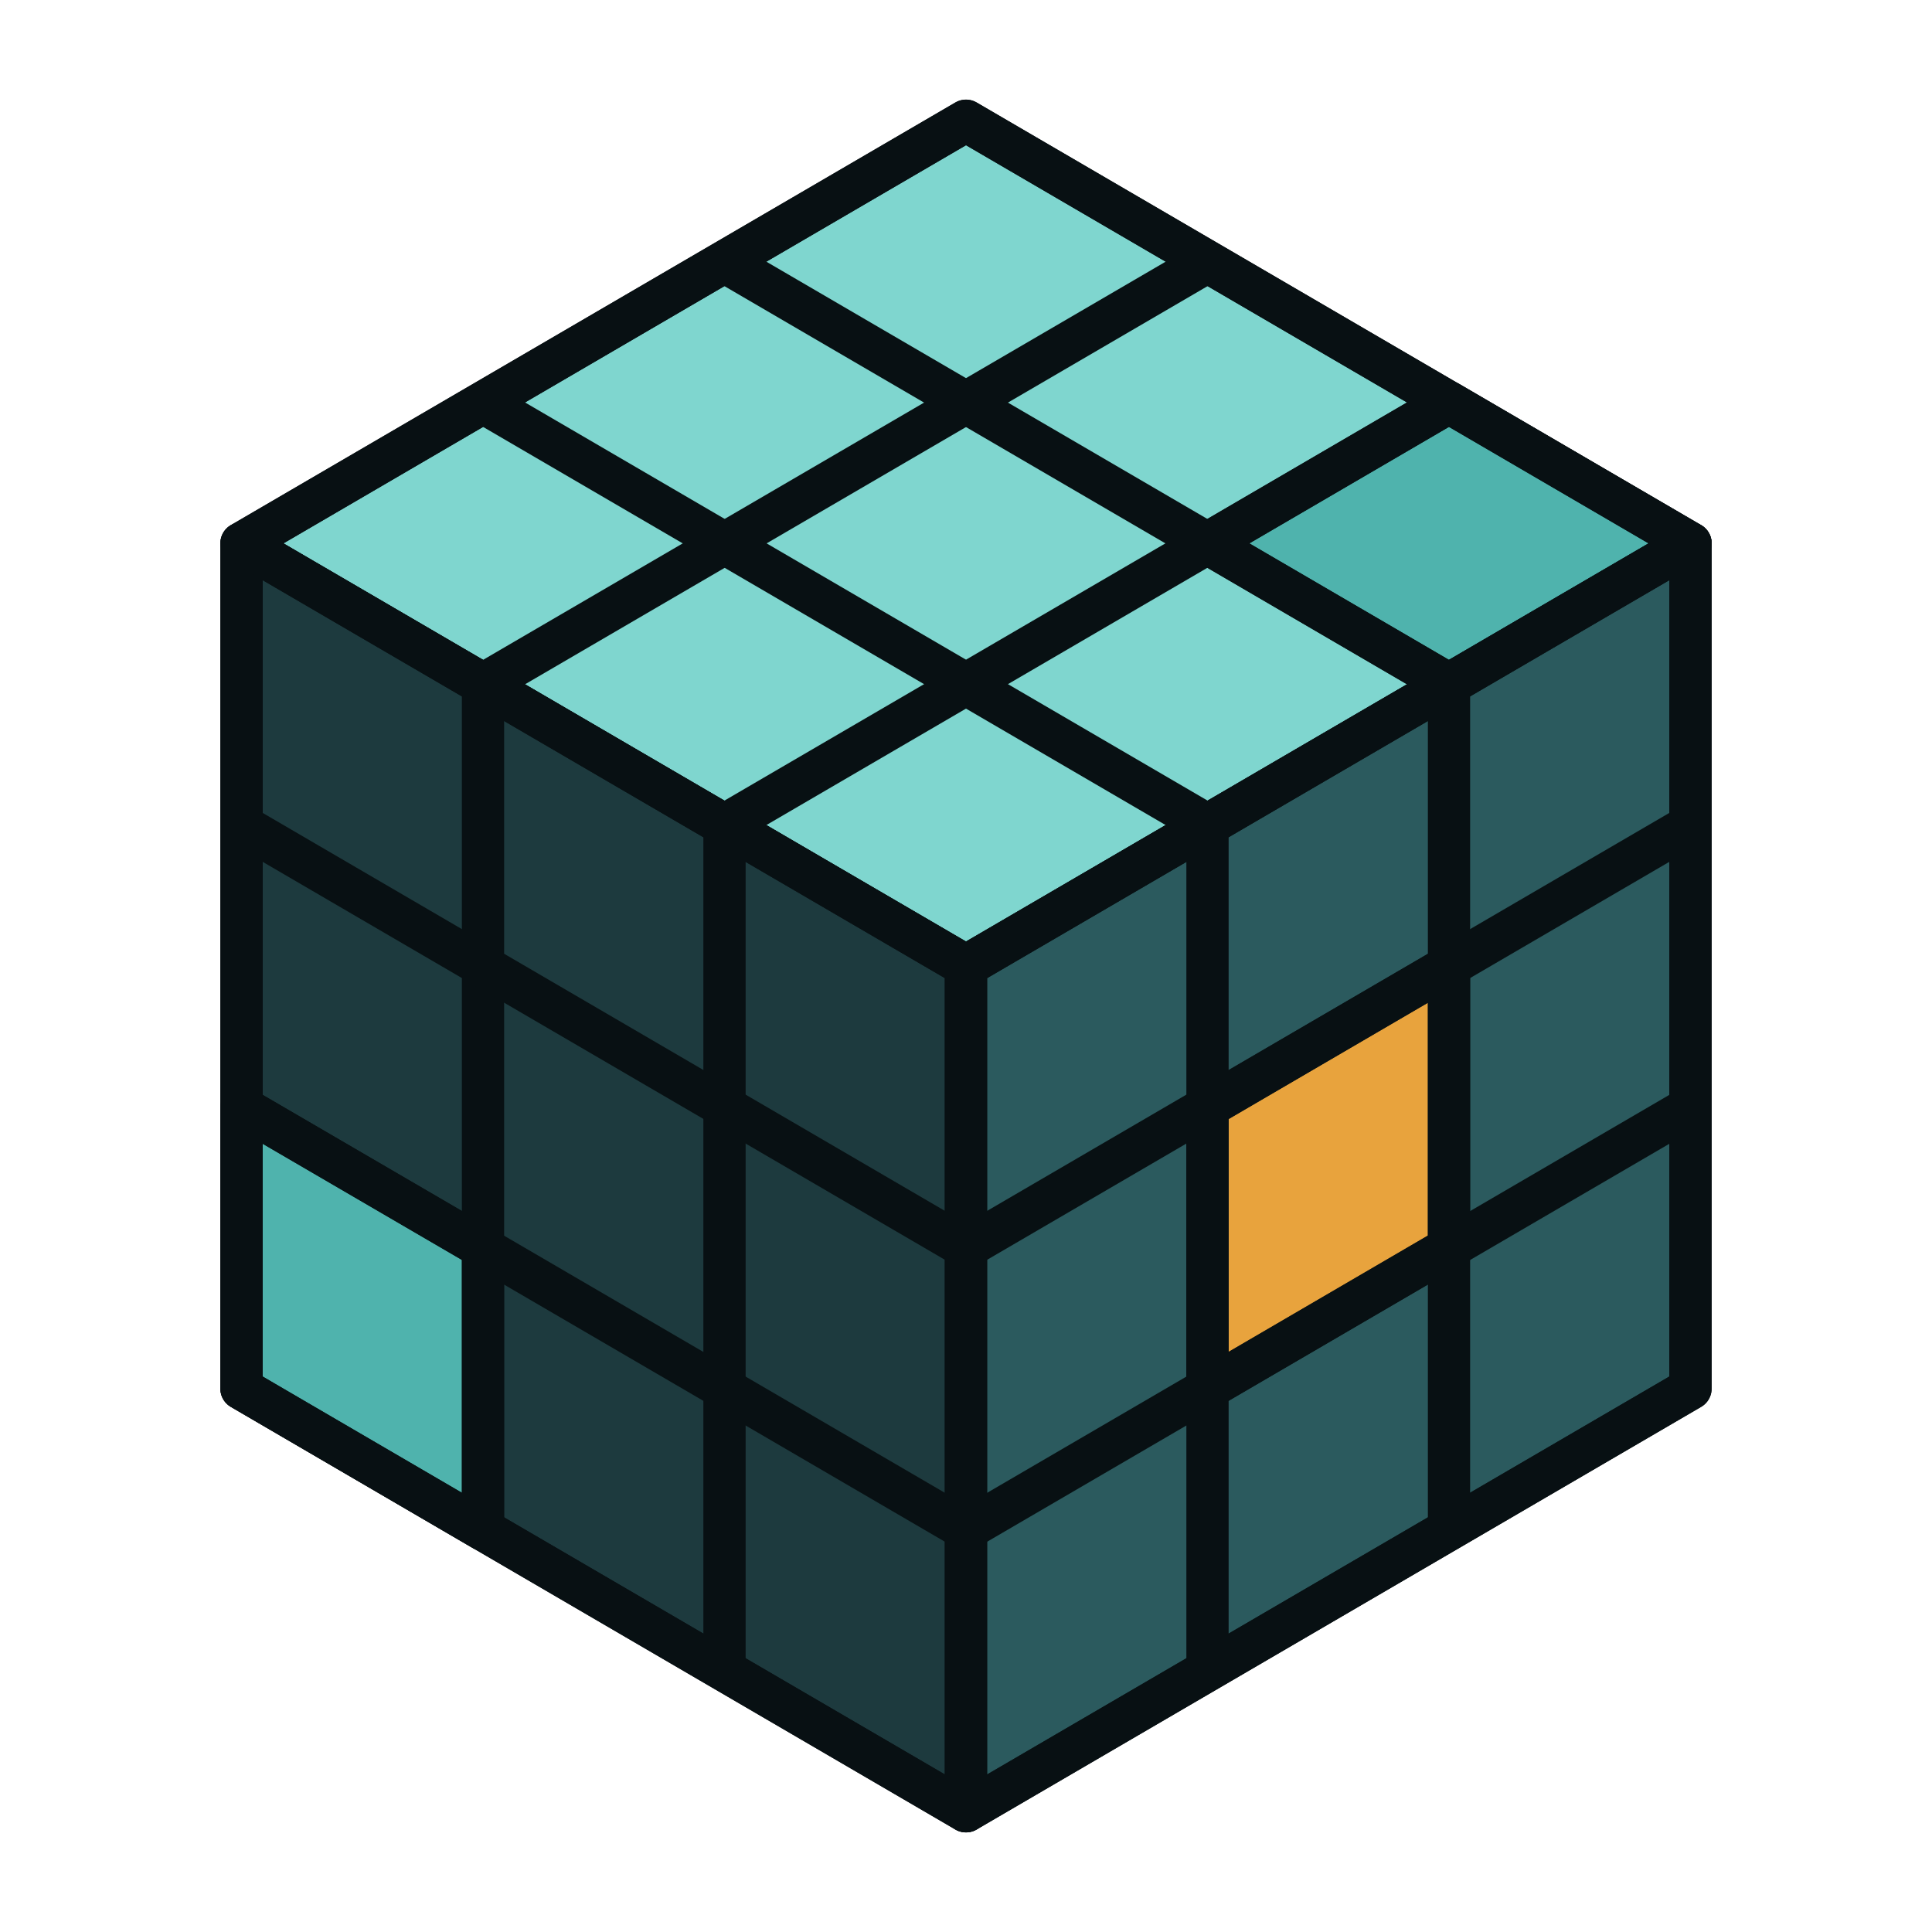
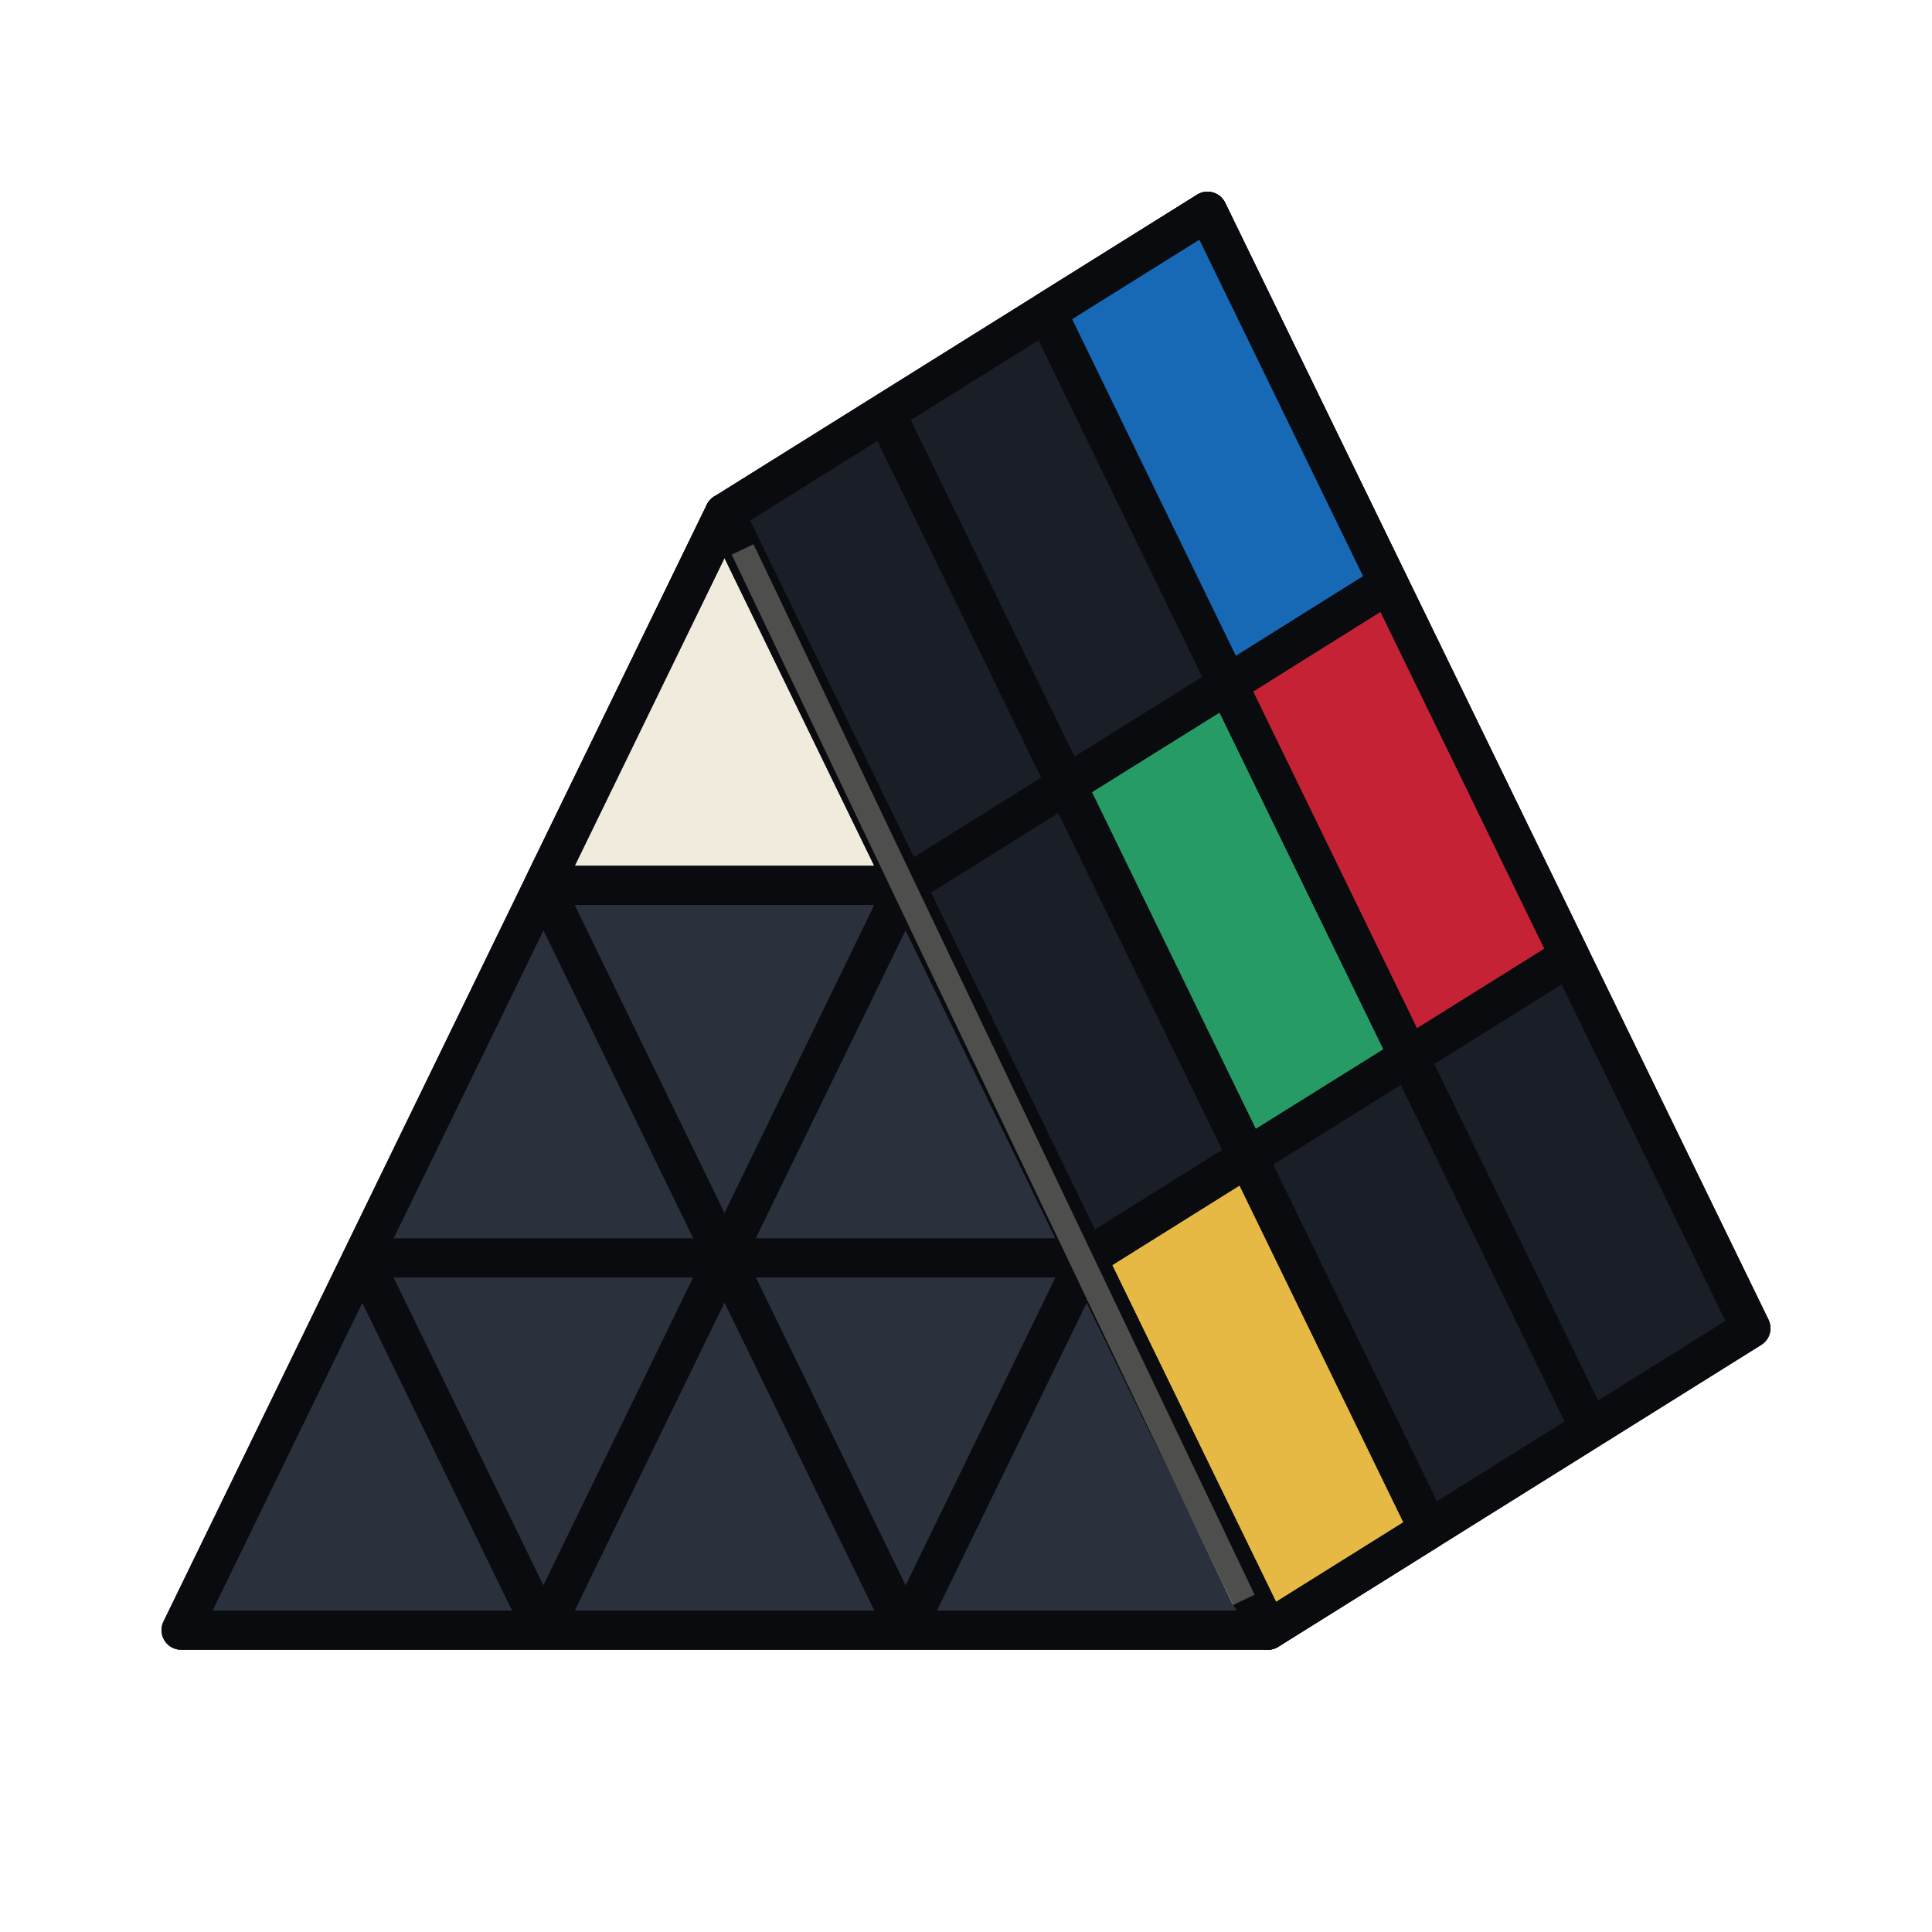
<svg xmlns="http://www.w3.org/2000/svg" viewBox="0 0 64 64" width="64" height="64">
-   <g stroke="#081013" stroke-width="1.4" stroke-linejoin="round">
-     <polygon points="8,18 32,4 56,18 32,32" fill="#7fd6cf" />
-     <polygon points="40,18 48,13.33 56,18 48,22.67" fill="#4fb3ad" />
-     <line x1="16" y1="13.33" x2="40" y2="27.33" />
-     <line x1="16" y1="22.67" x2="40" y2="8.67" />
-     <line x1="24" y1="8.67" x2="48" y2="22.67" />
-     <line x1="24" y1="27.33" x2="48" y2="13.33" />
-     <polygon points="8,18 32,32 32,60 8,46" fill="#1d3a3e" />
-     <polygon points="8,36.67 16,41.33 16,50.67 8,46" fill="#4fb3ad" />
-     <line x1="16" y1="22.67" x2="16" y2="50.67" />
-     <line x1="8" y1="27.33" x2="32" y2="41.33" />
-     <line x1="24" y1="27.33" x2="24" y2="55.33" />
-     <line x1="8" y1="36.67" x2="32" y2="50.67" />
-     <polygon points="32,32 56,18 56,46 32,60" fill="#2b5a5e" />
-     <polygon points="40,36.67 48,32 48,41.33 40,46" fill="#e8a33d" />
-     <line x1="40" y1="27.33" x2="40" y2="55.33" />
-     <line x1="32" y1="41.33" x2="56" y2="27.33" />
-     <line x1="48" y1="22.67" x2="48" y2="50.67" />
-     <line x1="32" y1="50.67" x2="56" y2="36.67" />
-     <polygon points="32,4 56,18 56,46 32,60 8,46 8,18" fill="none" />
-     <line x1="8" y1="18" x2="32" y2="32" />
-     <line x1="32" y1="32" x2="56" y2="18" />
-     <line x1="32" y1="32" x2="32" y2="60" />
+   <g stroke="#090b0f" stroke-width="1.3" stroke-linejoin="round">
+     <polygon points="24,17 42,54 58,44 40,7" fill="#1a1e26" />
+     <polygon points="34.67,10.33 40.67,22.67 46,19.33 40,7" fill="#1768B5" />
+     <polygon points="35.33,26 41.33,38.33 46.67,35 40.67,22.67" fill="#269B65" />
+     <polygon points="36,41.67 42,54 47.33,50.67 41.33,38.33" fill="#E6B844" />
+     <polygon points="40.67,22.67 46.67,35 52,31.67 46,19.33" fill="#C52235" />
+     <line x1="30" y1="29.33" x2="46" y2="19.33" />
+     <line x1="29.33" y1="13.67" x2="47.33" y2="50.67" />
+     <line x1="36" y1="41.67" x2="52" y2="31.67" />
+     <line x1="34.67" y1="10.33" x2="52.67" y2="47.33" />
+     <polygon points="6,54 42,54 24,17" fill="#2b313c" />
+     <polygon points="24,17 18,29.33 30,29.33" fill="#F0EBDD" />
+     <line x1="18" y1="54" x2="12" y2="41.67" />
+     <line x1="30" y1="54" x2="36" y2="41.67" />
+     <line x1="18" y1="29.33" x2="30" y2="29.33" />
+     <line x1="30" y1="54" x2="18" y2="29.33" />
+     <line x1="18" y1="54" x2="30" y2="29.33" />
+     <line x1="12" y1="41.67" x2="36" y2="41.67" />
+     <polygon points="6,54 42,54 58,44 40,7 24,17" fill="none" />
+     <line x1="24" y1="17" x2="42" y2="54" />
  </g>
+   <line x1="24.6" y1="18.2" x2="41.2" y2="53" stroke="#F0EBDD" stroke-opacity=".3" stroke-width=".8" />
</svg>
